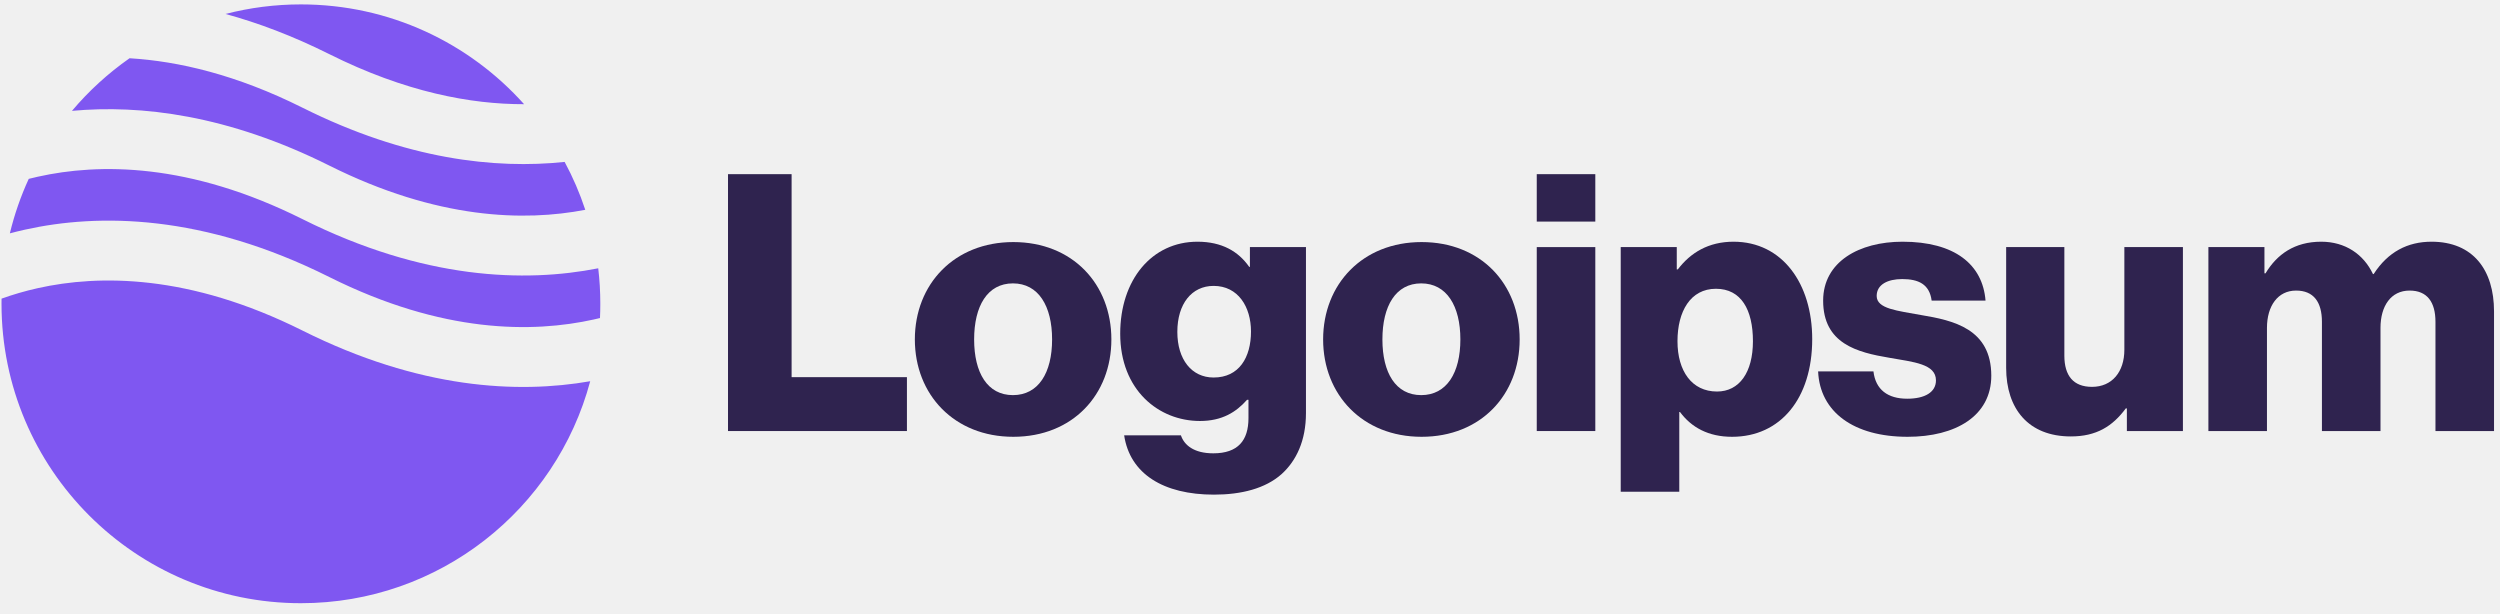
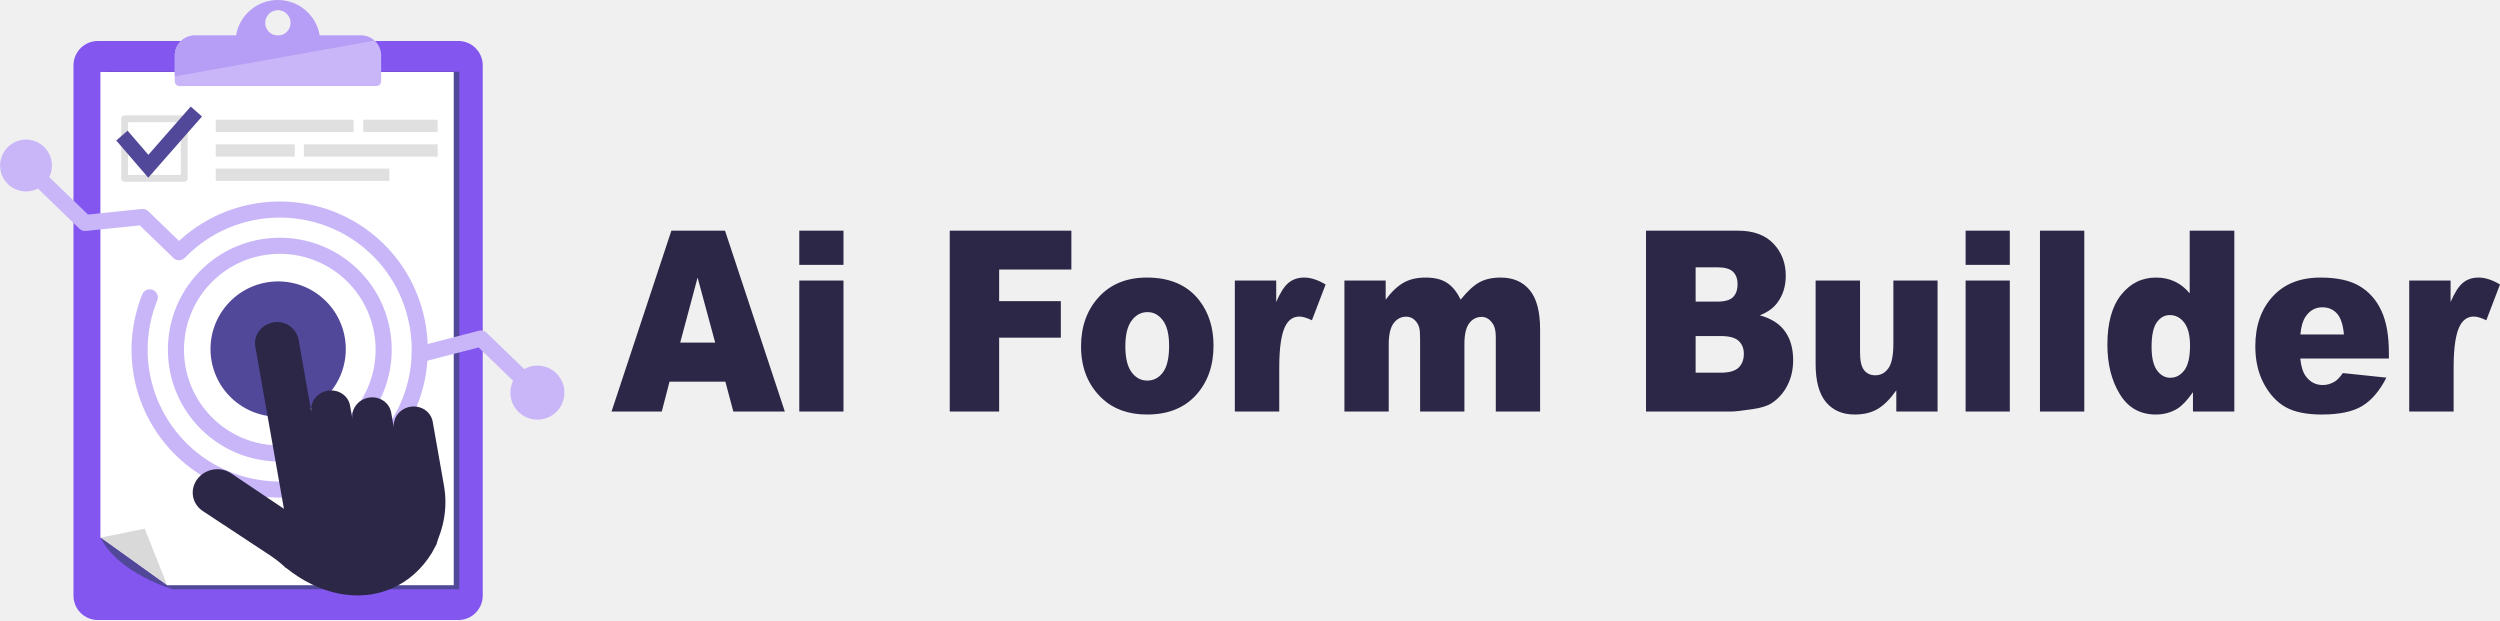
- <svg xmlns="http://www.w3.org/2000/svg" id="logo-51" width="167" height="41" viewBox="0 0 167 41" fill="none">
-   <path d="M48.631 28.794H60.583V25.194H52.879V11.634H48.631V28.794Z" class="cneutral" fill="#2F234F" />
-   <path d="M67.664 26.394C65.96 26.394 65.072 24.906 65.072 22.674C65.072 20.442 65.96 18.93 67.664 18.93C69.368 18.93 70.28 20.442 70.28 22.674C70.28 24.906 69.368 26.394 67.664 26.394ZM67.688 29.178C71.648 29.178 74.24 26.37 74.24 22.674C74.24 18.978 71.648 16.17 67.688 16.17C63.752 16.17 61.112 18.978 61.112 22.674C61.112 26.37 63.752 29.178 67.688 29.178Z" class="cneutral" fill="#2F234F" />
-   <path d="M81.094 33.042C82.918 33.042 84.526 32.634 85.606 31.674C86.59 30.786 87.238 29.442 87.238 27.594V16.506H83.494V17.826H83.446C82.726 16.794 81.622 16.146 79.99 16.146C76.942 16.146 74.83 18.69 74.83 22.29C74.83 26.058 77.398 28.122 80.158 28.122C81.646 28.122 82.582 27.522 83.302 26.706H83.398V27.93C83.398 29.418 82.702 30.282 81.046 30.282C79.75 30.282 79.102 29.73 78.886 29.082H75.094C75.478 31.65 77.71 33.042 81.094 33.042ZM81.07 25.218C79.606 25.218 78.646 24.018 78.646 22.17C78.646 20.298 79.606 19.098 81.07 19.098C82.702 19.098 83.566 20.49 83.566 22.146C83.566 23.874 82.774 25.218 81.07 25.218Z" class="cneutral" fill="#2F234F" />
-   <path d="M94.937 26.394C93.233 26.394 92.345 24.906 92.345 22.674C92.345 20.442 93.233 18.93 94.937 18.93C96.641 18.93 97.553 20.442 97.553 22.674C97.553 24.906 96.641 26.394 94.937 26.394ZM94.961 29.178C98.921 29.178 101.513 26.37 101.513 22.674C101.513 18.978 98.921 16.17 94.961 16.17C91.025 16.17 88.385 18.978 88.385 22.674C88.385 26.37 91.025 29.178 94.961 29.178Z" class="cneutral" fill="#2F234F" />
-   <path d="M102.655 28.794H106.567V16.506H102.655V28.794ZM102.655 14.802H106.567V11.634H102.655V14.802Z" class="cneutral" fill="#2F234F" />
-   <path d="M108.264 32.85H112.176V27.522H112.224C112.992 28.554 114.12 29.178 115.704 29.178C118.92 29.178 121.056 26.634 121.056 22.65C121.056 18.954 119.064 16.146 115.8 16.146C114.12 16.146 112.92 16.89 112.08 17.994H112.008V16.506H108.264V32.85ZM114.696 26.154C113.016 26.154 112.056 24.786 112.056 22.794C112.056 20.802 112.92 19.29 114.624 19.29C116.304 19.29 117.096 20.682 117.096 22.794C117.096 24.882 116.184 26.154 114.696 26.154Z" class="cneutral" fill="#2F234F" />
-   <path d="M127.426 29.178C130.642 29.178 133.018 27.786 133.018 25.098C133.018 21.954 130.474 21.402 128.314 21.042C126.754 20.754 125.362 20.634 125.362 19.77C125.362 19.002 126.106 18.642 127.066 18.642C128.146 18.642 128.89 18.978 129.034 20.082H132.634C132.442 17.658 130.57 16.146 127.09 16.146C124.186 16.146 121.786 17.49 121.786 20.082C121.786 22.962 124.066 23.538 126.202 23.898C127.834 24.186 129.322 24.306 129.322 25.41C129.322 26.202 128.578 26.634 127.402 26.634C126.106 26.634 125.29 26.034 125.146 24.81H121.45C121.57 27.522 123.826 29.178 127.426 29.178Z" class="cneutral" fill="#2F234F" />
-   <path d="M138.331 29.154C140.035 29.154 141.115 28.482 142.003 27.282H142.075V28.794H145.819V16.506H141.907V23.37C141.907 24.834 141.091 25.842 139.747 25.842C138.499 25.842 137.899 25.098 137.899 23.754V16.506H134.011V24.57C134.011 27.306 135.499 29.154 138.331 29.154Z" class="cneutral" fill="#2F234F" />
-   <path d="M147.521 28.794H151.433V21.906C151.433 20.442 152.153 19.41 153.377 19.41C154.553 19.41 155.105 20.178 155.105 21.498V28.794H159.017V21.906C159.017 20.442 159.713 19.41 160.961 19.41C162.137 19.41 162.689 20.178 162.689 21.498V28.794H166.601V20.802C166.601 18.042 165.209 16.146 162.425 16.146C160.841 16.146 159.521 16.818 158.561 18.306H158.513C157.889 16.986 156.665 16.146 155.057 16.146C153.281 16.146 152.105 16.986 151.337 18.258H151.265V16.506H147.521V28.794Z" class="cneutral" fill="#2F234F" />
-   <path fill-rule="evenodd" clip-rule="evenodd" d="M8.654 3.891C7.224 4.892 5.93 6.075 4.807 7.406C9.396 6.98 15.227 7.676 21.996 11.06C29.224 14.675 35.045 14.797 39.096 14.015C38.729 12.902 38.266 11.833 37.718 10.816C33.08 11.305 27.135 10.658 20.207 7.194C15.807 4.994 11.929 4.088 8.654 3.891ZM35.009 6.96C31.347 2.869 26.025 0.294 20.101 0.294C18.362 0.294 16.674 0.516 15.065 0.933C17.244 1.528 19.559 2.398 21.996 3.616C27.068 6.152 31.448 6.969 35.009 6.96ZM39.962 17.922C35.068 18.888 28.31 18.69 20.207 14.638C12.631 10.85 6.602 10.898 2.535 11.802C2.325 11.848 2.12 11.897 1.92 11.948C1.388 13.106 0.963 14.324 0.658 15.588C0.984 15.501 1.32 15.418 1.668 15.341C6.601 14.245 13.572 14.293 21.996 18.505C29.572 22.293 35.601 22.245 39.668 21.341C39.807 21.31 39.944 21.278 40.079 21.245C40.094 20.93 40.101 20.613 40.101 20.294C40.101 19.491 40.054 18.7 39.962 17.922ZM39.426 25.466C34.58 26.313 28.018 25.988 20.207 22.082C12.631 18.295 6.602 18.342 2.535 19.246C1.633 19.447 0.821 19.691 0.104 19.949C0.102 20.063 0.101 20.178 0.101 20.294C0.101 31.339 9.056 40.294 20.101 40.294C29.358 40.294 37.147 34.005 39.426 25.466Z" class="ccustom" fill="#7F57F1" />
+ <svg xmlns="http://www.w3.org/2000/svg" width="8540" height="2118" overflow="hidden">
+   <defs>
+     <clipPath id="clip0">
+       <rect x="-2971" y="-2196" width="8540" height="2118" />
+     </clipPath>
+   </defs>
+   <g clip-path="url(#clip0)" transform="translate(2971 2196)">
+     <path d="M2821.29-1048.06 2821.29-922.88 2906.98-922.88C2935.91-922.88 2956.32-928.711 2968.19-940.372 2980.06-952.032 2985.99-967.698 2985.99-987.366 2985.99-1005.63 2980.12-1020.31 2968.37-1031.41 2956.62-1042.51 2936.04-1048.06 2906.61-1048.06ZM4440.75-1119.71C4423.19-1119.71 4408.48-1111.42 4396.61-1094.84 4384.74-1078.27 4378.8-1050.45 4378.8-1011.39 4378.8-974.862 4384.92-948.099 4397.16-931.099 4409.4-914.099 4424.55-905.6 4442.6-905.6 4461.9-905.6 4477.97-914.17 4490.83-931.31 4503.69-948.45 4510.12-976.408 4510.12-1015.18 4510.12-1050.31 4503.56-1076.51 4490.46-1093.79 4477.35-1111.07 4460.78-1119.71 4440.75-1119.71ZM949.224-1129.83C927.215-1129.83 909.038-1120.2 894.694-1100.95 880.351-1081.71 873.179-1052.41 873.179-1013.08 873.179-973.177 880.289-943.673 894.509-924.566 908.729-905.46 926.596-895.906 948.112-895.906 969.874-895.906 987.741-905.319 1001.71-924.145 1015.69-942.971 1022.67-973.177 1022.67-1014.76 1022.67-1053.54 1015.62-1082.41 1001.53-1101.38 987.432-1120.34 969.997-1129.83 949.224-1129.83ZM4962.03-1146.26C4938.04-1146.26 4918.88-1135.45 4904.53-1113.81 4895.38-1100.32 4889.57-1080.23 4887.1-1053.54L5035.85-1053.54C5032.88-1086.69 5025.03-1110.44 5012.29-1124.77 4999.56-1139.1 4982.8-1146.26 4962.03-1146.26ZM3743.54-1237.72 3894.52-1237.72 3894.52-790.115 3743.54-790.115ZM3231.16-1237.72 3382.88-1237.72 3382.88-991.581C3382.88-963.483 3387.46-943.533 3396.61-931.731 3405.76-919.93 3418.62-914.029 3435.19-914.029 3453.24-914.029 3468.02-921.897 3479.52-937.632 3491.02-953.367 3496.77-981.606 3496.77-1022.35L3496.77-1237.72 3647.74-1237.72 3647.74-790.115 3506.78-790.115 3506.78-862.609C3485.76-832.825 3464.55-811.611 3443.16-798.966 3421.77-786.322 3395.49-780 3364.33-780 3322.79-780 3290.21-794.119 3266.59-822.358 3242.97-850.597 3231.16-894.08 3231.16-952.805ZM-240.652-1237.72-89.675-1237.72-89.675-790.115-240.652-790.115ZM5495.92-1247.84C5518.18-1247.84 5542.54-1239.97 5569-1224.24L5522.26-1102.01C5504.45-1110.44 5490.36-1114.65 5479.97-1114.65 5460.19-1114.65 5444.85-1105.38 5433.97-1086.83 5418.39-1060.7 5410.6-1011.81 5410.6-940.161L5410.6-790.115 5258.88-790.115 5258.88-1237.72 5400.22-1237.72 5400.22-1164.39C5413.82-1196.14 5427.85-1217.98 5442.32-1229.93 5456.79-1241.87 5474.66-1247.84 5495.92-1247.84ZM4955.72-1247.84C5012.11-1247.84 5056.62-1238.14 5089.27-1218.76 5121.91-1199.37 5146.76-1171.27 5163.83-1134.46 5180.89-1097.65 5189.42-1049.74 5189.42-990.738L5189.42-971.35 4886.73-971.35C4889.45-943.814 4896-923.302 4906.39-909.815 4920.98-890.427 4940.02-880.733 4963.51-880.733 4978.35-880.733 4992.45-884.948 5005.8-893.377 5013.96-898.716 5022.74-908.129 5032.14-921.616L5180.89-906.021C5158.14-861.064 5130.69-828.821 5098.54-809.293 5066.39-789.764 5020.27-780 4960.17-780 4907.99-780 4866.94-788.359 4837.02-805.078 4807.1-821.796 4782.3-848.349 4762.64-884.737 4742.98-921.124 4733.15-963.904 4733.15-1013.08 4733.15-1083.04 4752.87-1139.66 4792.32-1182.93 4831.76-1226.2 4886.23-1247.84 4955.72-1247.84ZM1898.82-1247.84C1930.27-1247.84 1955.16-1241.52 1973.49-1228.87 1991.82-1216.23 2006.8-1197.4 2018.44-1172.39 2042.15-1201.62 2063.76-1221.5 2083.27-1232.03 2102.78-1242.57 2126.86-1247.84 2155.51-1247.84 2197.74-1247.84 2230.71-1233.58 2254.42-1205.06 2278.12-1176.54 2289.98-1131.93 2289.98-1071.24L2289.98-790.115 2138.63-790.115 2138.63-1045.11C2138.63-1065.34 2135.18-1080.37 2128.28-1090.21 2118.17-1105.66 2105.6-1113.39 2090.57-1113.39 2072.83-1113.39 2058.53-1106.08 2047.69-1091.47 2036.84-1076.86 2031.42-1053.4 2031.42-1021.08L2031.42-790.115 1880.07-790.115 1880.07-1036.68C1880.07-1056.35 1879.08-1069.69 1877.09-1076.72 1873.87-1087.96 1868.28-1097.02 1860.34-1103.9 1852.4-1110.79 1843.1-1114.23 1832.43-1114.23 1815.06-1114.23 1800.79-1106.78 1789.62-1091.89 1778.45-1077 1772.87-1052.55 1772.87-1018.56L1772.87-790.115 1621.52-790.115 1621.52-1237.72 1762.48-1237.72 1762.48-1172.39C1782.79-1199.65 1803.29-1219.04 1823.96-1230.56 1844.64-1242.08 1869.59-1247.84 1898.82-1247.84ZM1484.23-1247.84C1506.49-1247.84 1530.85-1239.97 1557.31-1224.24L1510.57-1102.01C1492.76-1110.44 1478.67-1114.65 1468.28-1114.65 1448.49-1114.65 1433.16-1105.38 1422.28-1086.83 1406.7-1060.7 1398.91-1011.81 1398.91-940.161L1398.91-790.115 1247.19-790.115 1247.19-1237.72 1388.52-1237.72 1388.52-1164.39C1402.13-1196.14 1416.16-1217.98 1430.63-1229.93 1445.09-1241.87 1462.96-1247.84 1484.23-1247.84ZM946.999-1247.84C1025.89-1247.84 1085.49-1221.85 1125.8-1169.87 1158.19-1128 1174.39-1076.44 1174.39-1015.18 1174.39-946.342 1154.3-889.935 1114.11-845.961 1073.93-801.987 1018.35-780 947.37-780 884.06-780 832.869-798.264 793.795-834.792 745.818-880.03 721.83-939.318 721.83-1012.66 721.83-1080.93 742.109-1137.2 782.666-1181.46 823.224-1225.71 878.001-1247.84 946.999-1247.84ZM-588.02-1247.84-647.413-1025.72-527.983-1025.72ZM2821.29-1282.82 2821.29-1165.65 2894.37-1165.65C2920.58-1165.65 2938.82-1170.78 2949.08-1181.03 2959.35-1191.29 2964.48-1206.11 2964.48-1225.5 2964.48-1243.48 2959.35-1257.53 2949.08-1267.65 2938.82-1277.76 2920.95-1282.82 2895.48-1282.82ZM4509.01-1408 4661.47-1408 4661.47-790.115 4520.13-790.115 4520.13-856.287C4500.35-828.188 4482.3-809.222 4465.98-799.388 4444.21-786.463 4419.98-780 4393.27-780 4339.6-780 4298.61-803.181 4270.3-849.544 4241.98-895.906 4227.82-952.243 4227.82-1018.56 4227.82-1092.74 4243.46-1149.49 4274.75-1188.83 4306.03-1228.17 4345.79-1247.84 4394.01-1247.84 4417.5-1247.84 4438.83-1243.34 4458-1234.35 4477.17-1225.36 4494.17-1211.87 4509.01-1193.89ZM3997.55-1408 4148.9-1408 4148.9-790.115 3997.55-790.115ZM3743.54-1408 3894.52-1408 3894.52-1291.25 3743.54-1291.25ZM2651.76-1408 2966.33-1408C3018.76-1408 3059.01-1393.25 3087.08-1363.75 3115.15-1334.24 3129.18-1297.71 3129.18-1254.16 3129.18-1217.63 3119.16-1186.3 3099.13-1160.17 3085.78-1142.75 3066.24-1128.98 3040.52-1118.87 3079.6-1108.19 3108.34-1089.86 3126.77-1063.86 3145.19-1037.87 3154.41-1005.21 3154.41-965.871 3154.41-933.839 3147.85-905.038 3134.74-879.468 3121.64-853.899 3103.71-833.668 3080.96-818.776 3066.86-809.503 3045.59-802.759 3017.15-798.545 2979.31-792.925 2954.21-790.115 2941.85-790.115L2651.76-790.115ZM273.308-1408 688.775-1408 688.775-1275.23 442.091-1275.23 442.091-1167.34 652.792-1167.34 652.792-1042.58 442.091-1042.58 442.091-790.115 273.308-790.115ZM-240.652-1408-89.675-1408-89.675-1291.25-240.652-1291.25ZM-677.611-1408-494.314-1408-289.959-790.115-465.924-790.115-493.125-892.113-683.911-892.113-710.417-790.115-882-790.115Z" fill="#2C2747" fill-rule="evenodd" />
+     <path d="M-2720-1972.68C-2720-2018.7-2682.7-2056-2636.68-2056L-1405.32-2056C-1359.3-2056-1322-2018.7-1322-1972.68L-1322-161.321C-1322-115.304-1359.3-78-1405.32-78L-2636.68-78C-2682.7-78-2720-115.304-2720-161.321Z" fill="#8256EF" fill-rule="evenodd" />
+     <path d="M-1402-183-2381.6-183-2610-346.868-2610-1951-1402-1951Z" fill="#51489A" fill-rule="evenodd" />
+     <path d="M-1421-197-2399.79-197-2628-359.477-2628-1950-1421-1950Z" fill="#FFFFFF" fill-rule="evenodd" />
+     <path d="M-2400-197-2628-359.429-2476.65-390Z" fill="#D9D9D9" fill-rule="evenodd" />
+     <path d="M-2628-360-2382-183C-2382-183.001-2567.84-238.054-2628-360Z" fill="#51489A" fill-rule="evenodd" />
+     <path d="M-1669-2006.64-1669-1918.5C-1669-1909.39-1676.38-1902-1685.49-1902L-2357.51-1902C-2366.62-1902-2374-1909.39-2374-1918.5L-2374-2006.64C-2374-2044.39-2343.43-2075-2305.73-2075L-1737.26-2075C-1719.69-2075-1703.65-2068.35-1691.55-2057.41-1677.7-2044.9-1669-2026.79-1669-2006.64Z" fill="#C9B6F8" fill-rule="evenodd" />
+     <path d="M-2021.73-2161.27C-2045.66-2161.27-2065.05-2141.86-2065.05-2117.93-2065.05-2094-2045.66-2074.59-2021.73-2074.59-1997.81-2074.59-1978.41-2094-1978.41-2117.93-1978.41-2141.86-1997.81-2161.27-2021.73-2161.27ZM-2021.72-2196C-1949.77-2196-1890.05-2143.51-1878.79-2074.7L-1737.68-2074.7C-1720.12-2074.7-1704.09-2068.06-1692-2057.14L-2374-1935-2374-2006.46C-2374-2044.14-2343.45-2074.7-2305.77-2074.7L-2164.67-2074.7C-2153.42-2143.51-2093.69-2196-2021.72-2196Z" fill="#B69DF5" fill-rule="evenodd" />
+     <path d="M-2341.68-1575-2545.32-1575C-2551.77-1575-2557-1580.23-2557-1586.68L-2557-1790.33C-2557-1796.77-2551.77-1802-2545.32-1802L-2341.68-1802C-2335.23-1802-2330-1796.77-2330-1790.33L-2330-1586.68C-2330-1580.23-2335.23-1575-2341.68-1575ZM-2533.65-1598.35-2353.35-1598.35-2353.35-1778.65-2533.65-1778.65-2533.65-1598.35Z" fill="#E0E0E0" fill-rule="evenodd" />
+     <path d="M-2464.52-1589-2574-1716.1-2535.17-1749.65-2464.16-1667.22-2319.52-1832-2281-1798.08Z" fill="#51489A" fill-rule="evenodd" />
+     <path d="M-2234-1787-1763-1787-1763-1745-2234-1745Z" fill="#E0E0E0" fill-rule="evenodd" />
+     <path d="M-1730-1787-1476-1787-1476-1745-1730-1745Z" fill="#E0E0E0" fill-rule="evenodd" />
+     <path d="M-2234-1703-1964-1703-1964-1661-2234-1661Z" fill="#E0E0E0" fill-rule="evenodd" />
+     <path d="M-2234-1620-1641-1620-1641-1578-2234-1578Z" fill="#E0E0E0" fill-rule="evenodd" />
+     <path d="M-1933-1703-1476-1703-1476-1661-1933-1661Z" fill="#E0E0E0" fill-rule="evenodd" />
+     <path d="M-2367.2-637.651C-2515.76-781.34-2561.99-998.363-2484.95-1190.53-2479.3-1204.64-2463.28-1211.5-2449.16-1205.84-2435.01-1200.24-2428.19-1184.17-2433.85-1170.05-2502.51-998.725-2461.32-805.277-2328.92-677.213-2178.55-531.779-1942.51-509.473-1767.67-624.165-1754.96-632.496-1737.95-628.973-1729.55-616.245-1721.23-603.532-1724.77-586.461-1737.47-578.129-1933.66-449.45-2198.49-474.48-2367.2-637.651Z" fill="#C9B6F8" fill-rule="evenodd" />
+     <path d="M-2378.48-1314.7C-2389.4-1325.26-2389.69-1342.69-2379.12-1353.62-2185.02-1554.3-1863.83-1559.66-1663.15-1365.56-1493.77-1201.73-1460.36-937.186-1583.7-736.505-1591.65-723.566-1608.6-719.512-1621.57-727.47-1634.49-735.402-1638.58-752.364-1630.61-765.347-1520.68-944.203-1550.46-1179.98-1701.43-1326-1880.29-1498.99-2166.55-1494.22-2339.56-1315.36-2350.12-1304.41-2367.56-1304.13-2378.48-1314.7Z" fill="#C9B6F8" fill-rule="evenodd" />
+     <path d="M-2281.08-726.688C-2432.67-873.309-2436.71-1115.92-2290.09-1267.51-2143.47-1419.1-1900.87-1423.15-1749.27-1276.53-1597.68-1129.91-1593.63-887.298-1740.25-735.706-1886.87-584.113-2129.49-580.068-2281.08-726.688ZM-1787.56-1236.95C-1917.32-1362.46-2125.01-1359-2250.53-1229.23-2376.04-1099.46-2372.59-891.766-2242.82-766.25-2113.04-640.734-1905.35-644.188-1779.83-773.97-1654.31-903.743-1657.78-1111.42-1787.56-1236.95Z" fill="#C9B6F8" fill-rule="evenodd" />
+     <path d="M-1556.06-965.783C-1559.57-969.186-1562.23-973.569-1563.55-978.65-1567.36-993.372-1558.51-1008.39-1543.8-1012.19L-1334.85-1066.26C-1325.58-1068.67-1315.7-1066.06-1308.82-1059.41L-1136.66-892.895C-1125.73-882.329-1125.44-864.905-1136.02-853.972-1146.58-843.049-1164.01-842.758-1174.93-853.323L-1335.99-1009.1-1530.01-958.905C-1539.63-956.41-1549.39-959.336-1556.06-965.783Z" fill="#C9B6F8" fill-rule="evenodd" />
+     <path d="M-1201.57-918.961C-1166.13-955.601-1107.7-956.575-1071.06-921.137-1034.42-885.699-1033.45-827.269-1068.88-790.629-1104.32-753.99-1162.75-753.016-1199.39-788.453-1236.03-823.891-1237.01-882.322-1201.57-918.961Z" fill="#C9B6F8" fill-rule="evenodd" />
+     <path d="M-2699.61-1414.68-2880.6-1589.73C-2891.52-1600.3-2891.82-1617.73-2881.25-1628.66-2870.68-1639.59-2853.25-1639.89-2842.32-1629.31L-2670.55-1463.18-2486.53-1482.16C-2478.45-1483-2470.42-1480.23-2464.58-1474.58L-2341.78-1355.81C-2330.86-1345.25-2330.56-1327.82-2341.14-1316.88-2351.7-1305.96-2369.14-1305.66-2380.07-1316.23L-2493.64-1426.08-2677.65-1407.09C-2685.73-1406.25-2693.76-1409.03-2699.61-1414.68Z" fill="#C9B6F8" fill-rule="evenodd" />
+     <path d="M-2945.78-1692.09C-2911.79-1727.23-2855.74-1728.17-2820.59-1694.17-2785.45-1660.18-2784.51-1604.13-2818.51-1568.99-2852.5-1533.84-2908.55-1532.91-2943.69-1566.9-2978.84-1600.89-2979.77-1656.94-2945.78-1692.09Z" fill="#C9B6F8" fill-rule="evenodd" />
+     <path d="M-1869.75-1178.47C-1773.18-1095.03-1762.52-949.105-1845.95-852.528-1929.39-755.952-2075.32-745.297-2171.89-828.731-2268.47-912.164-2279.12-1058.09-2195.69-1154.67-2112.26-1251.25-1966.33-1261.9-1869.75-1178.47Z" fill="#51489A" fill-rule="evenodd" />
+     <path d="M-2016.56-1095.58C-2014.2-1095.35-2011.87-1095-2009.57-1094.54-2007.28-1094.09-2005.02-1093.52-2002.81-1092.85-2000.59-1092.19-1998.42-1091.41-1996.3-1090.55-1994.17-1089.68-1992.09-1088.72-1990.07-1087.67-1988.04-1086.61-1986.07-1085.47-1984.16-1084.24-1982.25-1083.01-1980.39-1081.7-1978.6-1080.31-1976.81-1078.91-1975.09-1077.44-1973.43-1075.89-1971.78-1074.35-1970.19-1072.73-1968.68-1071.04-1967.17-1069.35-1965.73-1067.59-1964.38-1065.78-1963.03-1063.96-1961.76-1062.08-1960.57-1060.14-1959.38-1058.2-1958.28-1056.2-1957.27-1054.16-1956.27-1052.12-1955.35-1050.02-1954.53-1047.88-1953.72-1045.74-1952.99-1043.55-1952.38-1041.33-1951.76-1039.1-1951.25-1036.84-1950.84-1034.54L-1948.11-1019.07-1945.39-1003.6-1942.66-988.136-1939.93-972.669-1937.2-957.202-1934.48-941.736-1931.75-926.268-1929.02-910.801-1926.3-895.334-1923.57-879.867-1920.84-864.4-1918.11-848.933-1915.39-833.466-1912.66-817.999-1909.93-802.532-1907.3-787.614-1907.7-790.308C-1907.83-791.386-1907.93-792.464-1908.01-793.536-1908.08-794.61-1908.12-795.68-1908.14-796.747-1908.15-797.815-1908.14-798.877-1908.1-799.936-1908.05-800.992-1907.98-802.047-1907.89-803.095-1907.79-804.145-1907.66-805.189-1907.51-806.226-1907.36-807.263-1907.18-808.294-1906.98-809.318-1906.78-810.342-1906.55-811.361-1906.29-812.369-1906.04-813.38-1905.76-814.384-1905.45-815.377-1905.15-816.37-1904.82-817.355-1904.46-818.332-1904.1-819.31-1903.73-820.276-1903.32-821.235-1902.92-822.191-1902.49-823.14-1902.04-824.078-1901.59-825.013-1901.12-825.94-1900.63-826.856-1900.13-827.773-1899.62-828.675-1899.08-829.568-1898.54-830.46-1897.98-831.339-1897.39-832.207-1896.81-833.074-1896.21-833.927-1895.59-834.769-1894.98-835.607-1894.35-836.43-1893.69-837.24-1893.04-838.05-1892.36-838.844-1891.67-839.622-1890.97-840.403-1890.25-841.165-1889.51-841.912-1888.78-842.658-1888.02-843.389-1887.24-844.103-1886.47-844.817-1885.67-845.513-1884.85-846.192-1884.04-846.871-1883.21-847.531-1882.35-848.173-1881.5-848.814-1880.63-849.441-1879.74-850.044-1878.86-850.648-1877.95-851.233-1877.03-851.799-1876.11-852.364-1875.18-852.909-1874.23-853.434-1873.27-853.959-1872.31-854.462-1871.33-854.945-1870.34-855.429-1869.35-855.889-1868.34-856.328-1867.33-856.768-1866.3-857.186-1865.26-857.579-1864.23-857.975-1863.18-858.346-1862.11-858.693-1861.05-859.039-1859.97-859.363-1858.89-859.663-1857.8-859.962-1856.7-860.239-1855.59-860.488-1854.48-860.739-1853.36-860.964-1852.23-861.163-1849.95-861.567-1847.66-861.856-1845.4-862.038-1843.14-862.219-1840.89-862.288-1838.66-862.255L-1838.66-862.255-1838.65-862.255C-1836.42-862.22-1834.22-862.08-1832.04-861.84-1829.86-861.6-1827.71-861.258-1825.6-860.819-1823.49-860.38-1821.41-859.844-1819.36-859.216-1817.32-858.587-1815.33-857.867-1813.37-857.056-1811.42-856.246-1809.52-855.347-1807.67-854.365-1805.81-853.383-1804.01-852.316-1802.28-851.167-1800.54-850.019-1798.86-848.791-1797.25-847.488-1795.63-846.183-1794.08-844.806-1792.61-843.352-1791.13-841.899-1789.73-840.376-1788.41-838.782-1787.08-837.192-1785.83-835.531-1784.67-833.808-1783.51-832.087-1782.44-830.298-1781.45-828.451-1780.46-826.605-1779.57-824.699-1778.77-822.738-1777.98-820.778-1777.28-818.762-1776.68-816.691-1776.09-814.625-1775.6-812.506-1775.21-810.34L-1774.7-807.399-1774.18-804.458-1773.66-801.517-1773.14-798.576-1772.62-795.634-1772.1-792.693-1771.58-789.752-1771.07-786.811-1770.55-783.87-1770.03-780.929-1769.51-777.988-1768.99-775.047-1768.47-772.106-1767.95-769.165-1767.44-766.224-1767.05-764.065-1767.42-766.51C-1767.55-767.588-1767.65-768.665-1767.72-769.738-1767.8-770.811-1767.84-771.882-1767.85-772.948-1767.87-774.017-1767.85-775.079-1767.81-776.138-1767.77-777.194-1767.7-778.248-1767.6-779.297-1767.51-780.346-1767.38-781.391-1767.23-782.427-1767.08-783.464-1766.9-784.496-1766.7-785.52-1766.49-786.543-1766.26-787.56-1766.01-788.571-1765.75-789.58-1765.47-790.583-1765.17-791.576-1764.86-792.569-1764.53-793.555-1764.18-794.531-1763.82-795.509-1763.44-796.475-1763.04-797.434-1762.64-798.391-1762.21-799.339-1761.76-800.277-1761.31-801.214-1760.84-802.138-1760.34-803.055-1759.85-803.971-1759.33-804.874-1758.79-805.767-1758.25-806.659-1757.69-807.538-1757.11-808.406-1756.53-809.274-1755.93-810.126-1755.3-810.968-1754.68-811.809-1754.03-812.637-1753.37-813.448-1752.71-814.263-1752.02-815.061-1751.32-815.843-1750.61-816.625-1749.89-817.393-1749.15-818.145-1748.41-818.897-1747.64-819.633-1746.86-820.353-1746.08-821.07-1745.29-821.773-1744.47-822.457L-1744.27-822.618-1741.95-824.474C-1741.1-825.123-1740.23-825.754-1739.34-826.365-1738.46-826.976-1737.55-827.568-1736.64-828.141-1735.72-828.714-1734.78-829.264-1733.83-829.797-1732.88-830.329-1731.91-830.839-1730.93-831.328-1729.95-831.817-1728.95-832.284-1727.94-832.729-1726.93-833.173-1725.9-833.596-1724.86-833.995-1723.82-834.394-1722.77-834.77-1721.7-835.123-1720.63-835.475-1719.55-835.805-1718.46-836.108-1717.36-836.411-1716.26-836.692-1715.13-836.946-1714.01-837.2-1712.88-837.428-1711.74-837.63-1709.46-838.031-1707.2-838.318-1704.94-838.496-1702.69-838.673-1700.45-838.741-1698.23-838.701-1696.01-838.662-1693.81-838.519-1691.64-838.274-1689.46-838.029-1687.32-837.681-1685.2-837.236-1683.09-836.792-1681.01-836.251-1678.97-835.616-1676.93-834.982-1674.93-834.254-1672.98-833.44-1671.02-832.625-1669.11-831.719-1667.26-830.73-1665.4-829.742-1663.6-828.669-1661.86-827.515-1660.11-826.363-1658.43-825.129-1656.81-823.82-1655.19-822.511-1653.64-821.124-1652.16-819.666-1650.67-818.208-1649.26-816.678-1647.93-815.084-1646.6-813.487-1645.35-811.824-1644.19-810.096-1643.02-808.367-1641.94-806.577-1640.95-804.728-1639.96-802.878-1639.06-800.97-1638.26-799.007-1637.46-797.043-1636.76-795.027-1636.16-792.958-1635.56-790.889-1635.07-788.77-1634.69-786.605L-1634.09-783.196-1633.49-779.787-1632.89-776.379-1632.28-772.971-1631.68-769.563-1631.08-766.154-1630.48-762.746-1629.88-759.338-1629.28-755.929-1628.68-752.521-1628.08-749.112-1627.48-745.704-1626.88-742.295-1626.27-738.887-1625.67-735.479-1625.21-732.836-1625.57-735.305C-1625.7-736.386-1625.81-737.461-1625.88-738.534-1625.95-739.606-1625.99-740.678-1626.01-741.744-1626.02-742.81-1626.01-743.873-1625.97-744.931-1625.92-745.99-1625.86-747.044-1625.76-748.09-1625.66-749.139-1625.54-750.181-1625.39-751.22-1625.24-752.259-1625.06-753.288-1624.86-754.312-1624.65-755.336-1624.42-756.355-1624.17-757.364-1623.91-758.372-1623.63-759.376-1623.32-760.369-1623.02-761.362-1622.69-762.349-1622.33-763.324-1621.98-764.301-1621.6-765.268-1621.2-766.227-1620.79-767.186-1620.37-768.131-1619.92-769.069-1619.47-770.007-1619-770.934-1618.5-771.848-1618.01-772.764-1617.49-773.667-1616.95-774.559-1616.41-775.451-1615.85-776.33-1615.27-777.199-1614.69-778.067-1614.08-778.919-1613.46-779.76-1612.84-780.601-1612.19-781.427-1611.53-782.241-1610.86-783.055-1610.18-783.851-1609.48-784.635-1608.77-785.417-1608.05-786.186-1607.31-786.938-1606.56-787.69-1605.8-788.425-1605.02-789.143-1604.24-789.862-1603.44-790.563-1602.63-791.248-1601.81-791.932-1600.98-792.6-1600.13-793.249-1599.27-793.898-1598.41-794.528-1597.52-795.139-1596.64-795.75-1595.73-796.342-1594.81-796.915-1593.89-797.488-1592.96-798.039-1592.01-798.571-1591.06-799.103-1590.09-799.613-1589.11-800.102-1588.13-800.591-1587.13-801.058-1586.12-801.503-1585.11-801.948-1584.08-802.371-1583.04-802.77-1582-803.168-1580.95-803.545-1579.88-803.899-1578.81-804.252-1577.73-804.579-1576.63-804.884-1575.54-805.188-1574.43-805.468-1573.31-805.722-1572.19-805.976-1571.06-806.205-1569.91-806.407-1567.64-806.808-1565.37-807.095-1563.12-807.272-1560.87-807.45-1558.63-807.517-1556.41-807.478-1554.19-807.439-1551.99-807.296-1549.81-807.05-1547.64-806.806-1545.49-806.458-1543.38-806.013-1541.27-805.569-1539.19-805.029-1537.15-804.393-1535.11-803.76-1533.11-803.031-1531.15-802.216-1529.2-801.401-1527.29-800.496-1525.44-799.507-1523.58-798.518-1521.78-797.445-1520.03-796.292-1518.29-795.14-1516.6-793.906-1514.99-792.594-1513.37-791.285-1511.81-789.899-1510.33-788.44-1508.85-786.982-1507.44-785.452-1506.11-783.858-1504.78-782.261-1503.53-780.596-1502.37-778.87-1501.2-777.143-1500.12-775.351-1499.13-773.503-1498.14-771.652-1497.24-769.744-1496.44-767.781-1495.64-765.82-1494.94-763.801-1494.34-761.732-1493.74-759.663-1493.25-757.544-1492.87-755.378L-1492.87-755.372-1490.47-741.766-1490.47-741.759-1488.07-728.154-1488.07-728.147-1485.67-714.542-1485.67-714.534-1483.27-700.929-1483.27-700.923-1480.87-687.317-1480.87-687.31-1478.47-673.705-1478.47-673.698-1476.07-660.093-1476.07-660.086-1473.67-646.48-1473.67-646.473-1471.27-632.869-1471.27-632.861-1468.87-619.256-1468.87-619.249-1466.47-605.644-1466.46-605.637-1464.07-592.032-1464.06-592.025-1461.67-578.419-1461.66-578.412-1459.27-564.808-1459.26-564.8-1456.87-551.195-1456.86-551.188-1454.47-537.582-1454.46-537.576C-1453.82-533.939-1453.24-530.297-1452.73-526.649-1452.21-523.001-1451.76-519.348-1451.37-515.69-1450.97-512.032-1450.65-508.373-1450.38-504.708-1450.11-501.045-1449.91-497.379-1449.76-493.711-1449.62-490.043-1449.54-486.377-1449.52-482.709-1449.5-479.042-1449.54-475.375-1449.65-471.708-1449.75-468.044-1449.92-464.38-1450.14-460.718-1450.37-457.059-1450.66-453.4-1451.01-449.749-1451.36-446.097-1451.77-442.448-1452.24-438.807-1452.71-435.165-1453.25-431.53-1453.84-427.904-1454.44-424.277-1455.09-420.656-1455.81-417.045-1456.53-413.433-1457.31-409.831-1458.14-406.24-1458.98-402.648-1459.88-399.066-1460.84-395.497-1461.8-391.926-1462.82-388.369-1463.9-384.825-1464.99-381.282-1466.13-377.749-1467.33-374.234-1468.53-370.718-1469.79-367.215-1471.12-363.729-1472.44-360.229-1473.69-356.716-1474.9-353.188-1476.09-349.66-1477.23-346.116-1478.31-342.562L-1480.06-336.394-1495.63-307.586C-1528.63-253.645-1574.81-211.076-1632.63-185.933-1748.28-135.649-1883.14-166.975-1993.39-255.873L-1994.17-256.62-1994.29-255.443-2003.55-264.197C-2008.18-268.367-2012.93-272.43-2017.8-276.388-2022.66-280.342-2027.64-284.19-2032.73-287.924-2037.82-291.659-2043.02-295.279-2048.33-298.782L-2062.67-308.232-2077.01-317.682-2091.35-327.133-2105.68-336.583-2120.02-346.034-2134.36-355.484-2148.7-364.934-2163.04-374.385-2177.38-383.835-2191.72-393.285-2206.06-402.736-2220.4-412.186-2234.73-421.637-2249.07-431.087-2263.41-440.538-2277.75-449.988C-2278.92-450.76-2280.06-451.556-2281.18-452.372-2282.29-453.191-2283.38-454.029-2284.43-454.889-2285.49-455.749-2286.52-456.629-2287.52-457.531-2288.53-458.43-2289.5-459.352-2290.44-460.292-2291.39-461.23-2292.3-462.187-2293.19-463.163-2294.07-464.139-2294.93-465.13-2295.76-466.138-2296.59-467.146-2297.38-468.172-2298.15-469.213-2298.92-470.254-2299.66-471.31-2300.37-472.381-2301.08-473.451-2301.76-474.538-2302.41-475.633-2303.06-476.732-2303.68-477.843-2304.27-478.967-2304.86-480.09-2305.42-481.227-2305.94-482.372-2306.47-483.518-2306.97-484.675-2307.44-485.843-2307.9-487.01-2308.34-488.188-2308.75-489.373-2309.15-490.559-2309.52-491.754-2309.87-492.959-2310.21-494.162-2310.52-495.372-2310.8-496.589-2311.08-497.807-2311.33-499.03-2311.55-500.261L-2311.55-500.264-2311.55-500.268C-2311.77-501.511-2311.96-502.759-2312.11-504.011-2312.27-505.263-2312.39-506.518-2312.48-507.776-2312.57-509.034-2312.63-510.293-2312.66-511.555-2312.69-512.817-2312.68-514.079-2312.64-515.343-2312.6-516.607-2312.53-517.872-2312.43-519.134-2312.33-520.397-2312.19-521.661-2312.03-522.921-2311.86-524.18-2311.66-525.438-2311.43-526.694-2311.2-527.95-2310.93-529.203-2310.64-530.449-2310.34-531.695-2310.01-532.942-2309.65-534.18-2309.29-535.417-2308.89-536.651-2308.46-537.878-2308.04-539.106-2307.57-540.326-2307.08-541.538-2306.59-542.75-2306.06-543.958-2305.5-545.154-2304.94-546.352-2304.35-547.54-2303.73-548.718-2303.1-549.897-2302.44-551.065-2301.75-552.223-2301.06-553.382-2300.34-554.53-2299.58-555.663-2298.82-556.797-2298.03-557.922-2297.21-559.032-2295.54-561.283-2293.77-563.429-2291.91-565.469-2290.05-567.508-2288.1-569.439-2286.08-571.261-2284.05-573.084-2281.94-574.797-2279.77-576.399-2277.59-578-2275.35-579.494-2273.04-580.873-2270.74-582.253-2268.38-583.521-2265.96-584.673-2263.55-585.827-2261.09-586.865-2258.59-587.791-2256.08-588.714-2253.54-589.524-2250.97-590.215-2248.4-590.905-2245.8-591.479-2243.18-591.936-2240.55-592.391-2237.91-592.728-2235.26-592.945-2232.61-593.161-2229.95-593.256-2227.29-593.232-2224.62-593.205-2221.96-593.058-2219.31-592.784-2216.66-592.511-2214.01-592.116-2211.39-591.596-2208.76-591.076-2206.16-590.429-2203.58-589.656-2201-588.883-2198.46-587.982-2195.95-586.955-2193.44-585.924-2190.97-584.767-2188.55-583.48-2186.13-582.192-2183.76-580.774-2181.45-579.224L-2170.18-571.647-2158.91-564.069-2147.64-556.491-2136.37-548.914-2125.1-541.336-2113.83-533.759-2102.56-526.181-2091.29-518.604-2080.02-511.026-2068.75-503.448-2057.48-495.87-2046.21-488.293-2034.94-480.715-2023.67-473.138-2012.4-465.56-2001.13-457.982-2007.23-492.617-2007.23-492.624-2013.34-527.256-2013.34-527.263-2019.45-561.897-2019.45-561.905-2025.56-596.539-2025.56-596.546-2031.67-631.18-2031.67-631.187-2037.77-665.822-2037.77-665.828-2043.88-700.462-2043.88-700.469-2049.99-735.104-2049.99-735.111-2056.1-769.745-2056.1-769.752-2062.21-804.385-2062.21-804.392-2068.31-839.026-2068.31-839.032-2074.42-873.667-2074.42-873.674-2080.53-908.308-2080.53-908.315-2086.63-942.902-2092.74-977.544-2098.85-1012.19C-2099.06-1013.39-2099.24-1014.59-2099.38-1015.79-2099.53-1016.99-2099.64-1018.18-2099.72-1019.37-2099.8-1020.57-2099.86-1021.76-2099.87-1022.94-2099.89-1024.13-2099.88-1025.3-2099.83-1026.48-2099.79-1027.65-2099.72-1028.82-2099.61-1029.99-2099.5-1031.15-2099.37-1032.31-2099.2-1033.46-2099.04-1034.61-2098.84-1035.76-2098.62-1036.9-2098.39-1038.03-2098.14-1039.16-2097.85-1040.29-2097.57-1041.41-2097.26-1042.52-2096.92-1043.63-2096.58-1044.73-2096.21-1045.82-2095.82-1046.91-2095.42-1047.99-2095-1049.07-2094.55-1050.13-2094.1-1051.2-2093.62-1052.25-2093.11-1053.29-2092.61-1054.34-2092.08-1055.37-2091.52-1056.39-2090.96-1057.41-2090.38-1058.41-2089.77-1059.41-2089.16-1060.4-2088.53-1061.38-2087.87-1062.35-2087.21-1063.31-2086.52-1064.27-2085.82-1065.2-2085.07-1066.23-2084.28-1067.24-2083.48-1068.23-2082.67-1069.22-2081.83-1070.19-2080.96-1071.14-2080.1-1072.08-2079.2-1073.01-2078.28-1073.92-2077.36-1074.82-2076.42-1075.71-2075.44-1076.57-2074.47-1077.43-2073.47-1078.26-2072.45-1079.08-2071.43-1079.89-2070.38-1080.68-2069.31-1081.44-2068.24-1082.2-2067.14-1082.94-2066.03-1083.65-2064.91-1084.36-2063.77-1085.04-2062.6-1085.7-2061.44-1086.36-2060.26-1086.98-2059.05-1087.59-2057.85-1088.19-2056.62-1088.76-2055.38-1089.3-2054.13-1089.84-2052.87-1090.35-2051.58-1090.83-2050.3-1091.31-2049-1091.76-2047.68-1092.18-2046.36-1092.6-2045.02-1092.99-2043.67-1093.34-2042.31-1093.69-2040.94-1094.01-2039.55-1094.3-2038.17-1094.58-2036.76-1094.83-2035.35-1095.05-2033.93-1095.27-2032.5-1095.45-2031.05-1095.59-2028.59-1095.83-2026.15-1095.95-2023.73-1095.95-2021.31-1095.94-2018.92-1095.82-2016.56-1095.58Z" fill="#2C2747" fill-rule="evenodd" />
+   </g>
</svg>
